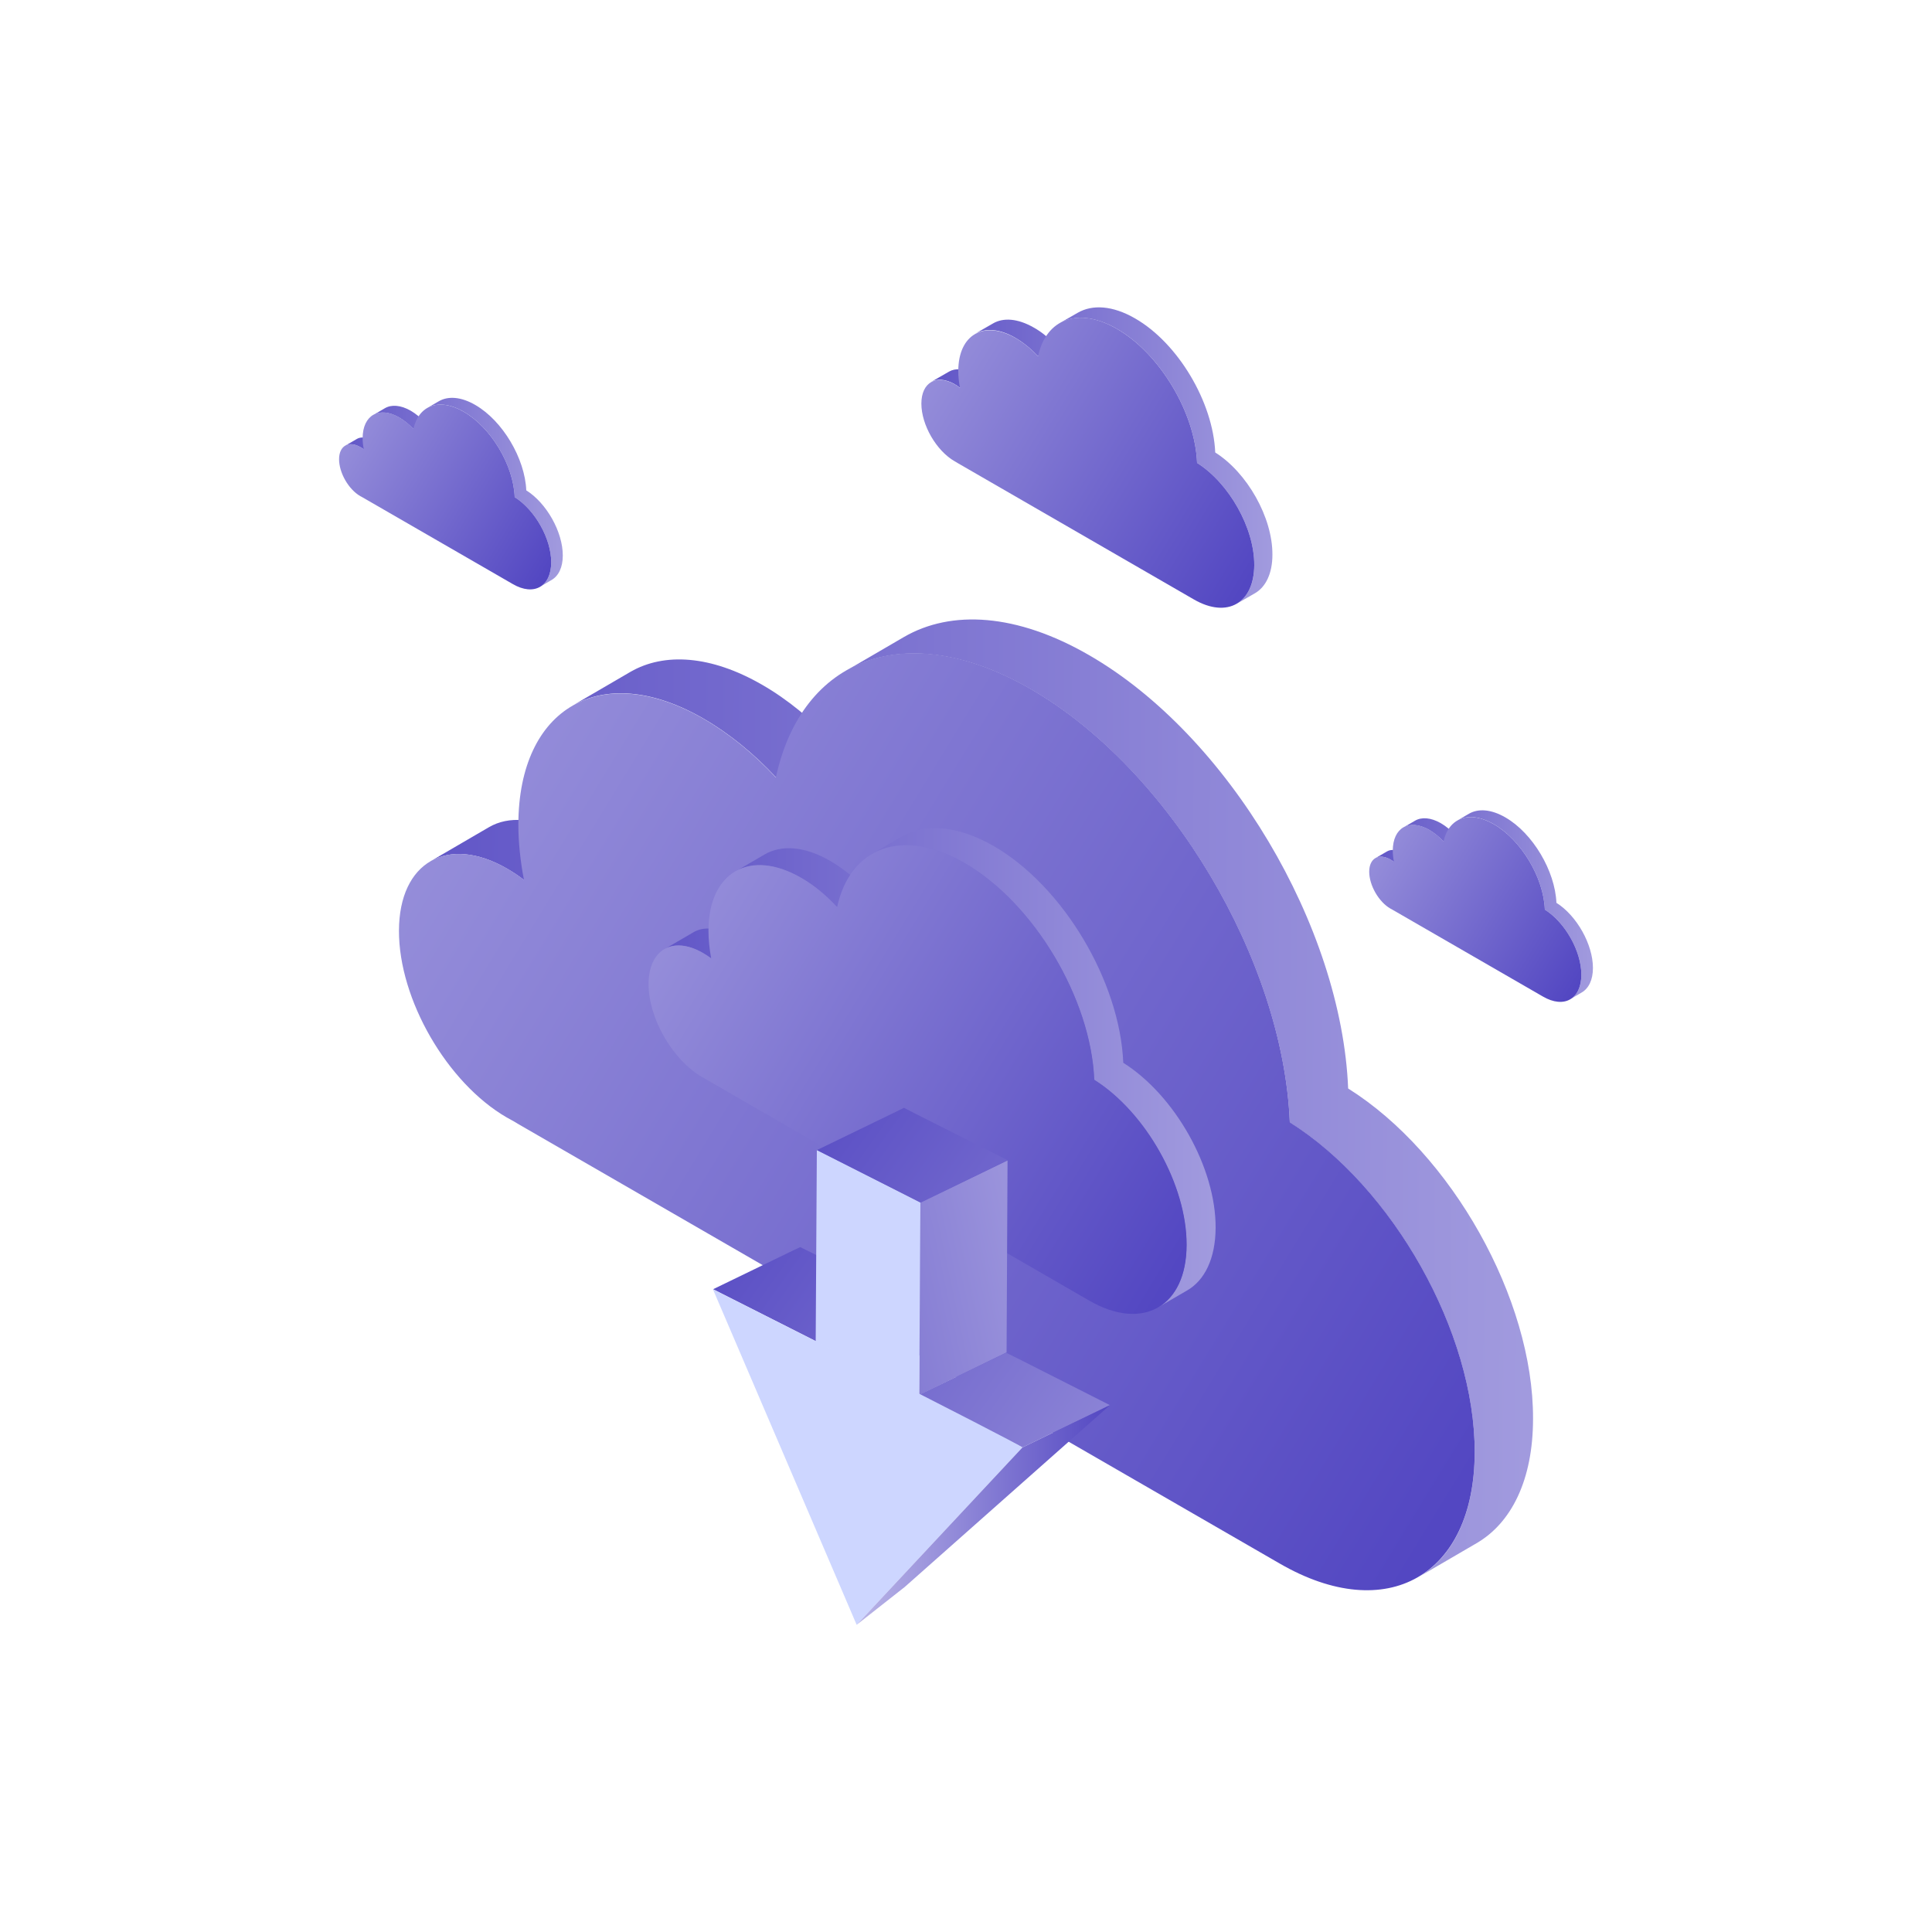
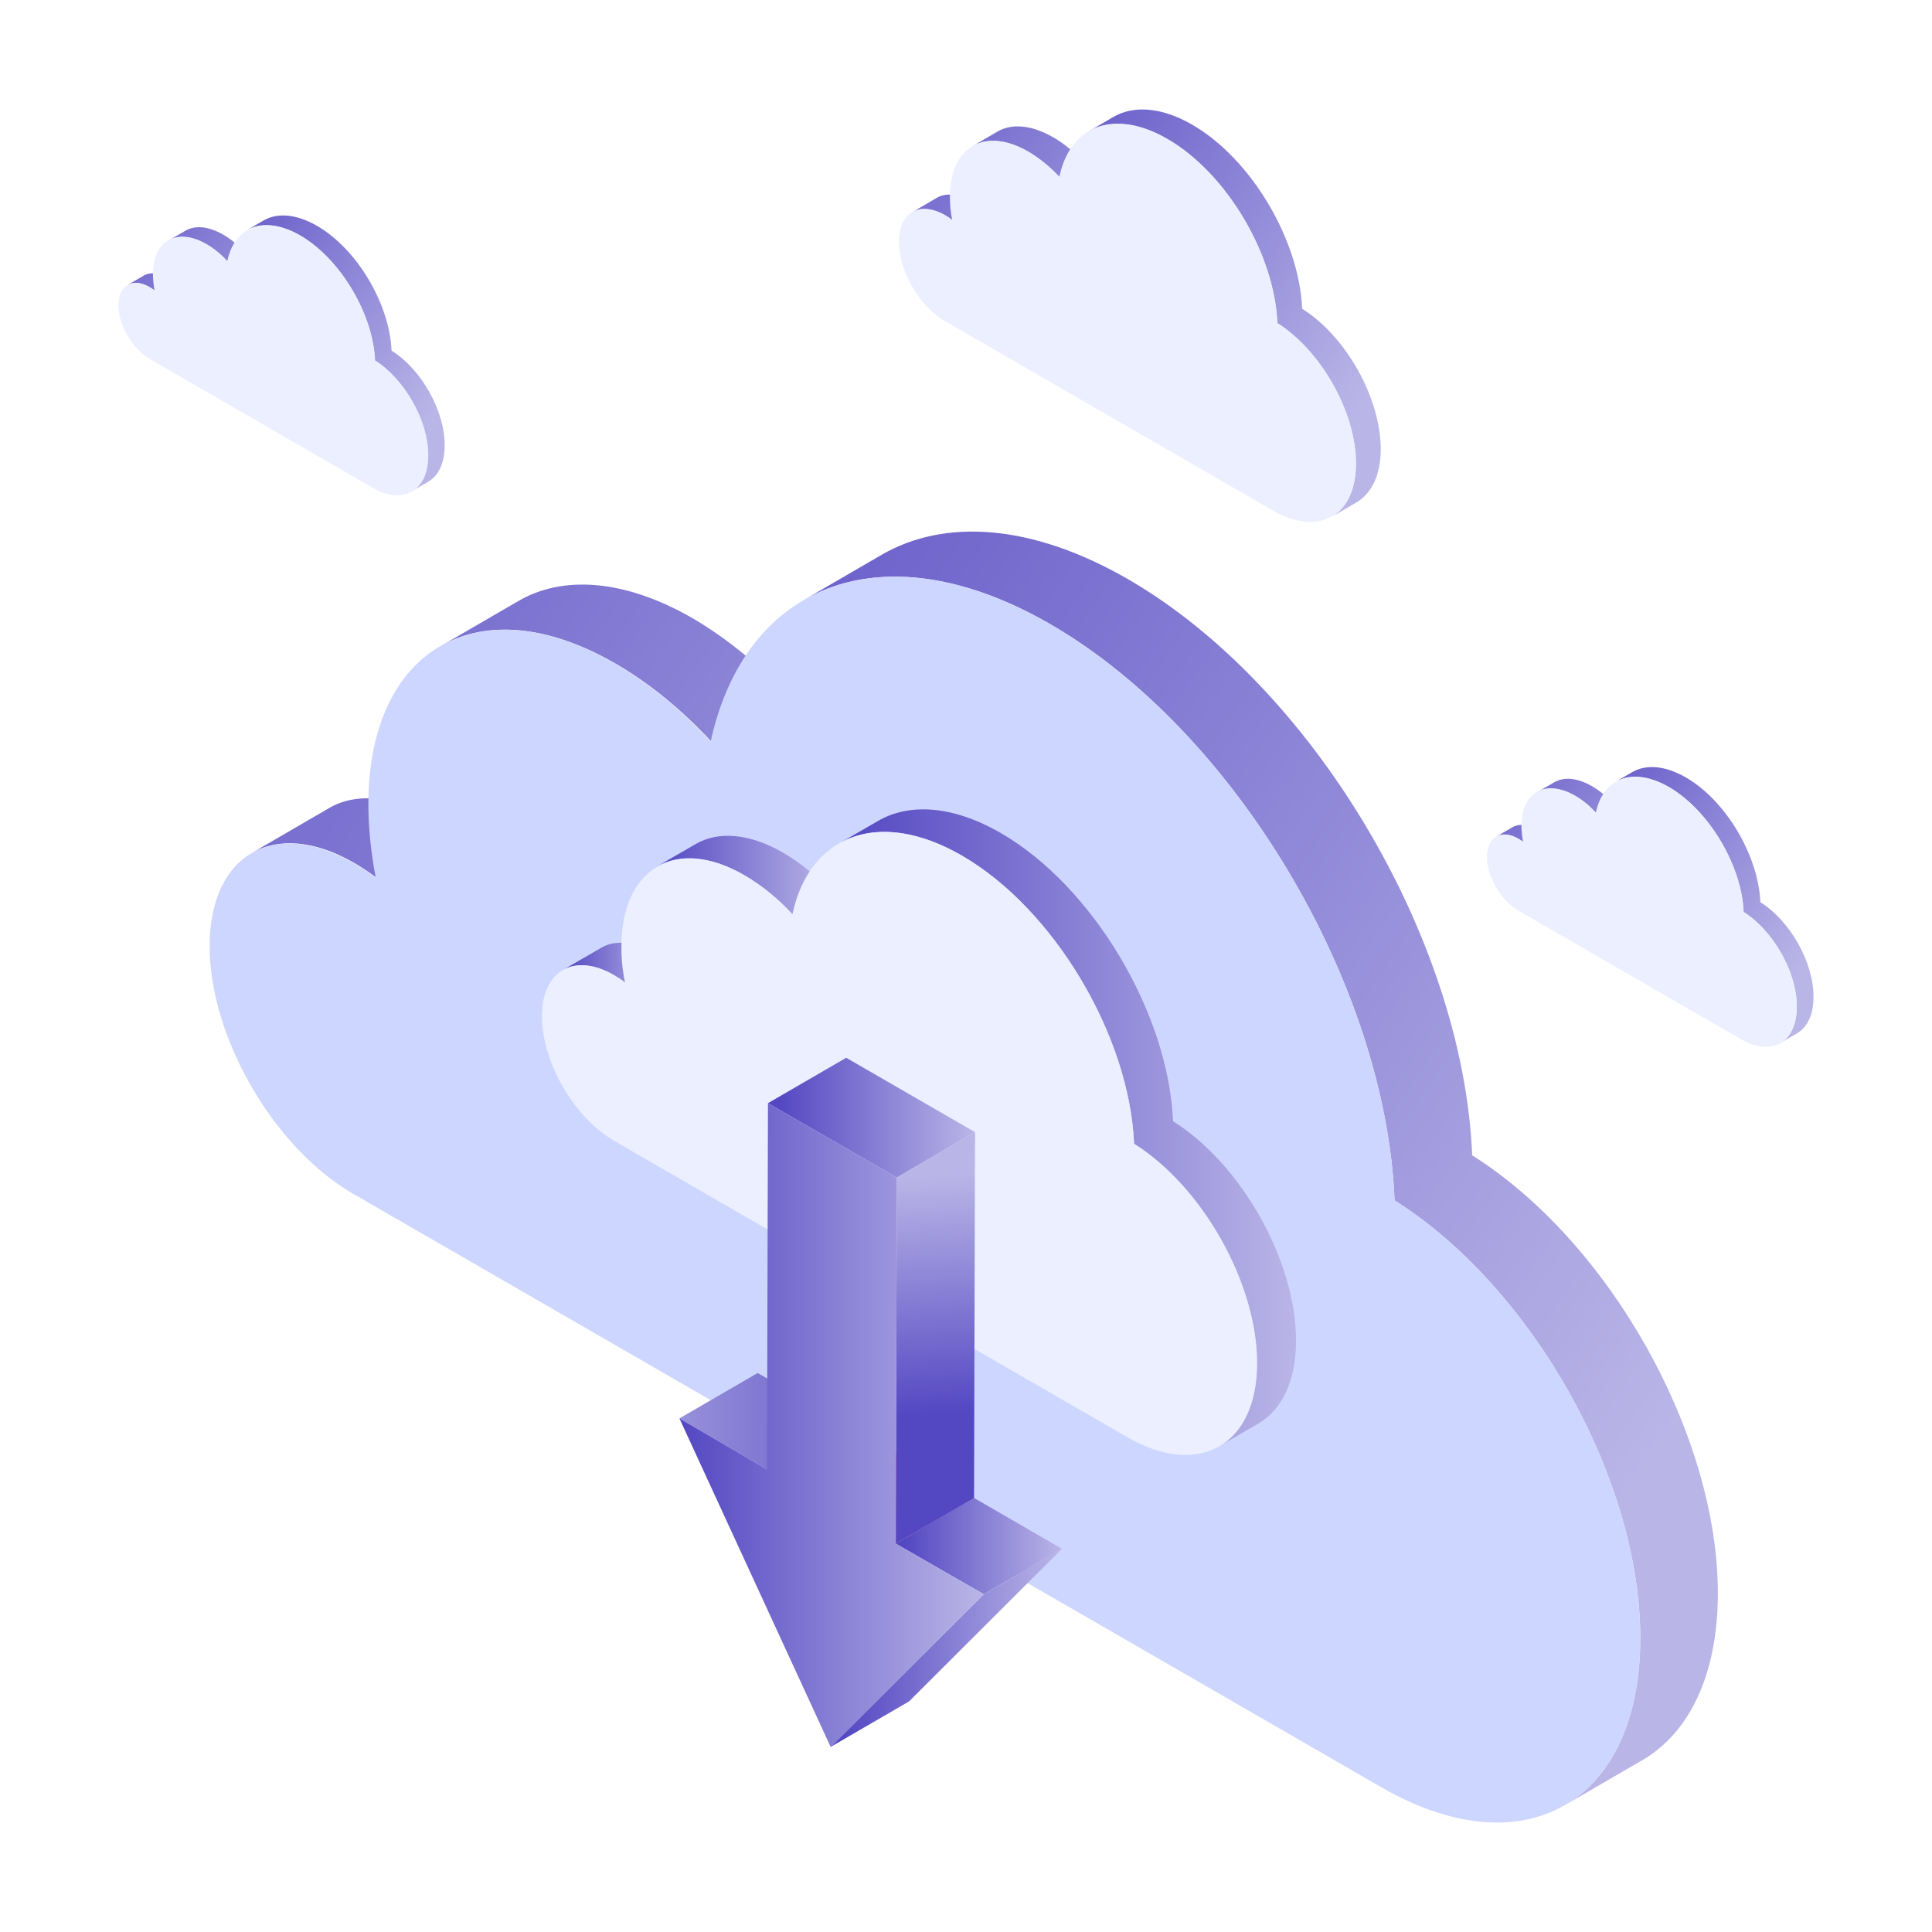
- <svg xmlns="http://www.w3.org/2000/svg" version="1.1" id="Laag_1" x="0px" y="0px" viewBox="0 0 1000 1000" style="enable-background:new 0 0 1000 1000;" xml:space="preserve">
-   <style type="text/css">
+ <svg xmlns="http://www.w3.org/2000/svg" version="1.1" id="Laag_1" x="0px" y="-0px" viewBox="200 200 600 600" style="enable-background:new 200 200 600 600;" xml:space="preserve" width="100%" height="100%">
+   <defs id="defs8964" />
+   <style type="text/css" id="style8761">
	.st0{fill:url(#SVGID_1_);}
	.st1{fill:url(#SVGID_2_);}
	.st2{fill:url(#SVGID_3_);}
- 	.st3{fill:url(#SVGID_4_);}
- 	.st4{fill:url(#SVGID_5_);}
- 	.st5{fill:url(#SVGID_6_);}
- 	.st6{fill:url(#SVGID_7_);}
- 	.st7{fill:url(#SVGID_8_);}
- 	.st8{fill:url(#SVGID_9_);}
- 	.st9{fill:url(#SVGID_10_);}
- 	.st10{fill:url(#SVGID_11_);}
- 	.st11{fill:url(#SVGID_12_);}
- 	.st12{fill:url(#SVGID_13_);}
- 	.st13{fill:url(#SVGID_14_);}
- 	.st14{fill:url(#SVGID_15_);}
- 	.st15{fill:url(#SVGID_16_);}
- 	.st16{fill:url(#SVGID_17_);}
- 	.st17{fill:url(#SVGID_18_);}
- 	.st18{fill:#CDD6FF;}
- 	.st19{fill:url(#SVGID_19_);}
- 	.st20{fill:url(#SVGID_20_);}
- 	.st21{fill:url(#SVGID_21_);}
- 	.st22{fill:url(#SVGID_22_);}
- 	.st23{fill:url(#SVGID_23_);}
- 	.st24{fill:url(#SVGID_24_);}
- 	.st25{fill:url(#SVGID_25_);}
+ 	.st3{fill:#CDD6FF;}
+ 	.st4{fill:url(#SVGID_4_);}
+ 	.st5{fill:url(#SVGID_5_);}
+ 	.st6{fill:url(#SVGID_6_);}
+ 	.st7{fill:#D9E1FF;}
+ 	.st8{fill:url(#SVGID_7_);}
+ 	.st9{fill:url(#SVGID_8_);}
+ 	.st10{fill:url(#SVGID_9_);}
+ 	.st11{fill:url(#SVGID_10_);}
+ 	.st12{fill:url(#SVGID_11_);}
+ 	.st13{fill:url(#SVGID_12_);}
+ 	.st14{fill:url(#SVGID_13_);}
+ 	.st15{fill:url(#SVGID_14_);}
+ 	.st16{fill:url(#SVGID_15_);}
+ 	.st17{enable-background:new    ;}
+ 	.st18{fill:url(#SVGID_16_);}
+ 	.st19{fill:#FC597F;}
+ 	.st20{fill:url(#SVGID_17_);}
+ 	.st21{fill:url(#SVGID_18_);}
+ 	.st22{fill:url(#SVGID_19_);}
+ 	.st23{fill:url(#SVGID_20_);}
+ 	.st24{fill:url(#SVGID_21_);}
</style>
-   <g>
-     <g>
-       <g>
-         <linearGradient id="SVGID_1_" gradientUnits="userSpaceOnUse" x1="91.691" y1="438.937" x2="1017.331" y2="443.708">
-           <stop offset="0" style="stop-color:#5347C2" />
-           <stop offset="1" style="stop-color:#BAB5E7" />
+   <g id="g8763">
+     <g id="g8765">
+       <g id="g8767">
+         <linearGradient id="SVGID_1_" gradientUnits="userSpaceOnUse" x1="145" y1="347.382" x2="548.507" y2="627.807">
+           <stop offset="0" style="stop-color:#5347C2" id="stop8770" />
+           <stop offset="1" style="stop-color:#BAB5E7" id="stop8772" />
        </linearGradient>
-         <path class="st0" d="M253,428.2l-30.2,17.6c10.2-5.9,24.3-5.1,39.8,3.9c2.9,1.7,5.8,3.6,8.5,5.7l30.2-17.6     c-2.8-2.1-5.6-4-8.5-5.7C277.3,423.1,263.2,422.2,253,428.2z" />
-         <linearGradient id="SVGID_2_" gradientUnits="userSpaceOnUse" x1="92.044" y1="370.324" x2="1017.685" y2="375.096">
-           <stop offset="0" style="stop-color:#5347C2" />
-           <stop offset="1" style="stop-color:#BAB5E7" />
+         <path class="st0" d="M302.3,450.9l-24.1,14c8.1-4.7,19.4-4.1,31.8,3.1c2.3,1.3,4.6,2.9,6.8,4.5l24.1-14c-2.2-1.7-4.5-3.2-6.8-4.5     C321.7,446.9,310.4,446.2,302.3,450.9z" id="path8774" />
+         <linearGradient id="SVGID_2_" gradientUnits="userSpaceOnUse" x1="197.333" y1="272.08" x2="600.84" y2="552.504">
+           <stop offset="0" style="stop-color:#5347C2" id="stop8777" />
+           <stop offset="1" style="stop-color:#BAB5E7" id="stop8779" />
        </linearGradient>
-         <path class="st1" d="M394.4,354.4c-26.5-15.3-50.6-16.7-68-6.7l-30.2,17.6c17.4-10.1,41.4-8.7,68,6.7c13.3,7.7,26,18.1,37.5,30.4     l30.2-17.6C420.3,372.5,407.7,362,394.4,354.4z" />
-         <linearGradient id="SVGID_3_" gradientUnits="userSpaceOnUse" x1="91.037" y1="565.731" x2="1016.678" y2="570.502">
-           <stop offset="0" style="stop-color:#5347C2" />
-           <stop offset="1" style="stop-color:#BAB5E7" />
+         <path class="st1" d="M415.1,392c-21.2-12.2-40.4-13.4-54.2-5.3l-24.1,14c13.9-8.1,33-6.9,54.2,5.3c10.6,6.1,20.7,14.4,29.9,24.3     l24.1-14C435.8,406.5,425.7,398.2,415.1,392z" id="path8781" />
+         <linearGradient id="SVGID_3_" gradientUnits="userSpaceOnUse" x1="317.455" y1="360.98" x2="720.962" y2="641.405">
+           <stop offset="0" style="stop-color:#5347C2" id="stop8784" />
+           <stop offset="1" style="stop-color:#BAB5E7" id="stop8786" />
        </linearGradient>
-         <path class="st2" d="M697.8,563.4c-3.4-83.8-62.1-182.8-134.1-224.3c-37.4-21.6-71.3-23.6-95.8-9.4l-30.2,17.6     c24.5-14.2,58.4-12.2,95.8,9.4c72,41.6,130.7,140.5,134.1,224.3c53.4,33.6,95.9,108.8,95.7,170.9c-0.1,31.7-11.3,54-29.3,64.5     l30.2-17.6c18.1-10.5,29.3-32.8,29.3-64.5C793.7,672.2,751.2,596.9,697.8,563.4z" />
+         <path class="st2" d="M657.2,558.8c-2.7-66.9-49.5-145.8-107-179c-29.9-17.2-56.9-18.8-76.4-7.5l-24.1,14     c19.5-11.3,46.6-9.7,76.4,7.5c57.5,33.2,104.3,112.1,107,179c42.6,26.8,76.5,86.8,76.3,136.3c-0.1,25.3-9,43.1-23.4,51.5l24.1-14     c14.4-8.4,23.3-26.2,23.4-51.5C733.6,645.6,699.8,585.6,657.2,558.8z" id="path8788" />
      </g>
-       <linearGradient id="SVGID_4_" gradientUnits="userSpaceOnUse" x1="793.738" y1="709.067" x2="-50.332" y2="193.855">
-         <stop offset="0" style="stop-color:#5347C2" />
-         <stop offset="1" style="stop-color:#BAB5E7" />
-       </linearGradient>
-       <path class="st3" d="M533.5,356.6c72,41.6,130.7,140.5,134.1,224.3c53.4,33.6,95.9,108.8,95.7,170.9    c-0.2,63.8-45.4,89.6-100.9,57.5L267.9,581.6c-1.8-1.2-3.7-2.1-5.6-3.2c-30.9-17.9-55.9-61.1-55.8-96.7    c0.1-35.5,25.2-49.9,56.2-32c2.9,1.7,5.8,3.6,8.5,5.7c-1.9-9.8-2.9-19.5-2.9-28.8c0.2-60.6,43.1-85,95.8-54.6    c13.3,7.7,26,18.1,37.5,30.4C415,340.3,469,319.3,533.5,356.6z" />
-       <g>
-         <g>
-           <linearGradient id="SVGID_5_" gradientUnits="userSpaceOnUse" x1="278.319" y1="487.886" x2="741.211" y2="490.272">
-             <stop offset="0" style="stop-color:#5347C2" />
-             <stop offset="1" style="stop-color:#BAB5E7" />
+       <path class="st3" d="M526.1,393.8c57.5,33.2,104.3,112.1,107,179c42.6,26.8,76.5,86.8,76.3,136.3c-0.1,50.9-36.2,71.5-80.5,45.9    L314.1,573.3c-1.5-1-3-1.7-4.5-2.6c-24.7-14.3-44.6-48.8-44.5-77.1c0.1-28.3,20.1-39.8,44.8-25.5c2.3,1.3,4.6,2.9,6.8,4.5    c-1.5-7.8-2.3-15.5-2.3-23c0.1-48.3,34.4-67.9,76.4-43.6c10.6,6.1,20.7,14.4,29.9,24.3C431.5,380.9,474.6,364.1,526.1,393.8z" id="path8790" style="opacity:1" />
+       <g id="g8792">
+         <g id="g8794">
+           <linearGradient id="SVGID_4_" gradientUnits="userSpaceOnUse" x1="374.784" y1="498.948" x2="406.141" y2="498.948">
+             <stop offset="0" style="stop-color:#5347C2" id="stop8797" />
+             <stop offset="1" style="stop-color:#BAB5E7" id="stop8799" />
          </linearGradient>
-           <path class="st4" d="M359,482.5l-15.1,8.8c5.1-3,12.1-2.5,19.9,2c1.4,0.8,2.9,1.8,4.3,2.8l15.1-8.8c-1.4-1-2.8-2-4.3-2.8      C371.1,480,364.1,479.5,359,482.5z" />
-           <linearGradient id="SVGID_6_" gradientUnits="userSpaceOnUse" x1="278.496" y1="453.574" x2="741.388" y2="455.96">
-             <stop offset="0" style="stop-color:#5347C2" />
-             <stop offset="1" style="stop-color:#BAB5E7" />
+           <path class="st4" d="M386.8,494.3l-12.1,7c4.1-2.4,9.7-2,15.9,1.6c1.2,0.7,2.3,1.4,3.4,2.3l12.1-7c-1.1-0.8-2.2-1.6-3.4-2.3      C396.5,492.3,390.9,491.9,386.8,494.3z" id="path8801" />
+           <linearGradient id="SVGID_5_" gradientUnits="userSpaceOnUse" x1="404.055" y1="471.794" x2="458.171" y2="471.794">
+             <stop offset="0" style="stop-color:#5347C2" id="stop8804" />
+             <stop offset="1" style="stop-color:#BAB5E7" id="stop8806" />
          </linearGradient>
-           <path class="st5" d="M429.7,445.6c-13.3-7.7-25.3-8.4-34-3.3l-15.1,8.8c8.7-5,20.7-4.3,34,3.3c6.7,3.8,13,9.1,18.7,15.2      l15.1-8.8C442.7,454.6,436.3,449.4,429.7,445.6z" />
-           <linearGradient id="SVGID_7_" gradientUnits="userSpaceOnUse" x1="277.992" y1="551.292" x2="740.884" y2="553.678">
-             <stop offset="0" style="stop-color:#5347C2" />
-             <stop offset="1" style="stop-color:#BAB5E7" />
+           <path class="st5" d="M443.2,464.8c-10.6-6.1-20.2-6.7-27.1-2.7l-12.1,7c6.9-4,16.5-3.5,27.1,2.7c5.3,3.1,10.4,7.2,14.9,12.1      l12.1-7C453.6,472.1,448.5,467.9,443.2,464.8z" id="path8808" />
+           <linearGradient id="SVGID_6_" gradientUnits="userSpaceOnUse" x1="460.521" y1="550.255" x2="602.475" y2="550.255">
+             <stop offset="0" style="stop-color:#5347C2" id="stop8811" />
+             <stop offset="1" style="stop-color:#BAB5E7" id="stop8813" />
          </linearGradient>
-           <path class="st6" d="M581.4,550.1c-1.7-41.9-31-91.4-67.1-112.2c-18.7-10.8-35.7-11.8-47.9-4.7l-15.1,8.8      c12.2-7.1,29.2-6.1,47.9,4.7c36,20.8,65.4,70.3,67.1,112.2c26.7,16.8,47.9,54.4,47.8,85.5c0,15.9-5.6,27-14.7,32.3l15.1-8.8      c9-5.2,14.6-16.4,14.7-32.3C629.4,604.5,608.1,566.9,581.4,550.1z" />
+           <path class="st6" d="M564.3,548.2c-1.4-33.4-24.8-72.9-53.5-89.5c-14.9-8.6-28.5-9.4-38.2-3.7l-12.1,7      c9.8-5.7,23.3-4.9,38.2,3.7c28.7,16.6,52.1,56.1,53.5,89.5c21.3,13.4,38.2,43.4,38.2,68.2c0,12.7-4.5,21.6-11.7,25.7l12.1-7      c7.2-4.2,11.7-13.1,11.7-25.7C602.5,591.6,585.6,561.6,564.3,548.2z" id="path8815" />
        </g>
-         <linearGradient id="SVGID_8_" gradientUnits="userSpaceOnUse" x1="629.397" y1="622.972" x2="207.296" y2="365.326">
-           <stop offset="0" style="stop-color:#5347C2" />
-           <stop offset="1" style="stop-color:#BAB5E7" />
-         </linearGradient>
-         <path class="st7" d="M499.3,446.7c36,20.8,65.4,70.3,67.1,112.2c26.7,16.8,47.9,54.4,47.8,85.5c-0.1,31.9-22.7,44.8-50.4,28.8     L366.4,559.2c-0.9-0.6-1.9-1.1-2.8-1.6c-15.5-8.9-28-30.6-27.9-48.4c0.1-17.8,12.6-24.9,28.1-16c1.4,0.8,2.9,1.8,4.3,2.8     c-0.9-4.9-1.4-9.7-1.4-14.4c0.1-30.3,21.5-42.5,47.9-27.3c6.7,3.8,13,9.1,18.7,15.2C440,438.6,467,428.1,499.3,446.7z" />
+         <path class="st7" d="M498.7,465.7c28.7,16.6,52.1,56.1,53.5,89.5c21.3,13.4,38.2,43.4,38.2,68.2c-0.1,25.5-18.1,35.7-40.2,23     l-157.4-90.9c-0.7-0.5-1.5-0.9-2.2-1.3c-12.3-7.1-22.3-24.4-22.3-38.6c0-14.2,10.1-19.9,22.4-12.8c1.2,0.7,2.3,1.4,3.4,2.3     c-0.8-3.9-1.2-7.8-1.1-11.5c0.1-24.2,17.2-33.9,38.2-21.8c5.3,3.1,10.4,7.2,14.9,12.1C451.4,459.2,473,450.9,498.7,465.7z" id="path8817" style="fill:#ebefff;fill-opacity:1" />
      </g>
    </g>
-     <g>
-       <g>
-         <g>
-           <linearGradient id="SVGID_9_" gradientUnits="userSpaceOnUse" x1="152.91" y1="229.287" x2="335.415" y2="230.227">
-             <stop offset="0" style="stop-color:#5347C2" />
-             <stop offset="1" style="stop-color:#BAB5E7" />
+     <g id="g8819">
+       <g id="g8821">
+         <linearGradient id="SVGID_7_" gradientUnits="userSpaceOnUse" x1="210.716" y1="263.106" x2="298.112" y2="323.843">
+           <stop offset="0" style="stop-color:#5347C2" id="stop8824" />
+           <stop offset="1" style="stop-color:#BAB5E7" id="stop8826" />
+         </linearGradient>
+         <path class="st8" d="M244.8,285.5l-5.2,3c1.8-1,4.2-0.9,6.9,0.7c0.5,0.3,1,0.6,1.5,1l5.2-3c-0.5-0.4-1-0.7-1.5-1     C249,284.7,246.5,284.5,244.8,285.5z" id="path8828" />
+         <linearGradient id="SVGID_8_" gradientUnits="userSpaceOnUse" x1="222.051" y1="246.796" x2="309.447" y2="307.533">
+           <stop offset="0" style="stop-color:#5347C2" id="stop8831" />
+           <stop offset="1" style="stop-color:#BAB5E7" id="stop8833" />
+         </linearGradient>
+         <path class="st9" d="M269.2,272.8c-4.6-2.6-8.7-2.9-11.7-1.1l-5.2,3c3-1.7,7.2-1.5,11.7,1.1c2.3,1.3,4.5,3.1,6.5,5.3l5.2-3     C273.7,275.9,271.5,274.1,269.2,272.8z" id="path8835" />
+         <linearGradient id="SVGID_9_" gradientUnits="userSpaceOnUse" x1="248.069" y1="266.051" x2="335.465" y2="326.788">
+           <stop offset="0" style="stop-color:#5347C2" id="stop8838" />
+           <stop offset="1" style="stop-color:#BAB5E7" id="stop8840" />
+         </linearGradient>
+         <path class="st10" d="M321.6,308.9c-0.6-14.5-10.7-31.6-23.2-38.8c-6.5-3.7-12.3-4.1-16.6-1.6l-5.2,3c4.2-2.5,10.1-2.1,16.6,1.6     c12.4,7.2,22.6,24.3,23.2,38.8c9.2,5.8,16.6,18.8,16.5,29.5c0,5.5-2,9.3-5.1,11.2l5.2-3c3.1-1.8,5.1-5.7,5.1-11.2     C338.2,327.7,330.9,314.7,321.6,308.9z" id="path8842" />
+       </g>
+       <path class="st3" d="M293.3,273.2c12.4,7.2,22.6,24.3,23.2,38.8c9.2,5.8,16.6,18.8,16.5,29.5c0,11-7.8,15.5-17.4,9.9L247.4,312    c-0.3-0.2-0.6-0.4-1-0.6c-5.3-3.1-9.7-10.6-9.6-16.7c0-6.1,4.4-8.6,9.7-5.5c0.5,0.3,1,0.6,1.5,1c-0.3-1.7-0.5-3.4-0.5-5    c0-10.5,7.4-14.7,16.6-9.4c2.3,1.3,4.5,3.1,6.5,5.3C272.8,270.4,282.1,266.7,293.3,273.2z" id="path8844" style="fill:#ebefff;fill-opacity:1" />
+     </g>
+     <g id="g8846">
+       <g id="g8848">
+         <linearGradient id="SVGID_10_" gradientUnits="userSpaceOnUse" x1="440.694" y1="228.291" x2="569.663" y2="317.92">
+           <stop offset="0" style="stop-color:#5347C2" id="stop8851" />
+           <stop offset="1" style="stop-color:#BAB5E7" id="stop8853" />
+         </linearGradient>
+         <path class="st11" d="M491,261.4l-7.7,4.5c2.6-1.5,6.2-1.3,10.2,1c0.7,0.4,1.5,0.9,2.2,1.5l7.7-4.5c-0.7-0.5-1.4-1-2.2-1.5     C497.2,260.1,493.6,259.9,491,261.4z" id="path8855" />
+         <linearGradient id="SVGID_11_" gradientUnits="userSpaceOnUse" x1="457.421" y1="204.223" x2="586.39" y2="293.852">
+           <stop offset="0" style="stop-color:#5347C2" id="stop8858" />
+           <stop offset="1" style="stop-color:#BAB5E7" id="stop8860" />
+         </linearGradient>
+         <path class="st12" d="M527,242.6c-6.8-3.9-12.9-4.3-17.3-1.7l-7.7,4.5c4.4-2.6,10.6-2.2,17.3,1.7c3.4,2,6.6,4.6,9.6,7.8l7.7-4.5     C533.6,247.2,530.4,244.5,527,242.6z" id="path8862" />
+         <linearGradient id="SVGID_12_" gradientUnits="userSpaceOnUse" x1="495.815" y1="232.637" x2="624.784" y2="322.267">
+           <stop offset="0" style="stop-color:#5347C2" id="stop8865" />
+           <stop offset="1" style="stop-color:#BAB5E7" id="stop8867" />
+         </linearGradient>
+         <path class="st13" d="M604.4,295.9c-0.9-21.4-15.8-46.6-34.2-57.2c-9.5-5.5-18.2-6-24.4-2.4l-7.7,4.5c6.2-3.6,14.9-3.1,24.4,2.4     c18.4,10.6,33.3,35.8,34.2,57.2c13.6,8.6,24.4,27.7,24.4,43.6c0,8.1-2.9,13.8-7.5,16.5l7.7-4.5c4.6-2.7,7.5-8.4,7.5-16.5     C628.8,323.6,618,304.4,604.4,295.9z" id="path8869" />
+       </g>
+       <path class="st3" d="M562.5,243.1c18.4,10.6,33.3,35.8,34.2,57.2c13.6,8.6,24.4,27.7,24.4,43.6c0,16.3-11.6,22.8-25.7,14.7    l-100.6-58.1c-0.5-0.3-0.9-0.5-1.4-0.8c-7.9-4.6-14.3-15.6-14.2-24.7c0-9.1,6.4-12.7,14.3-8.2c0.7,0.4,1.5,0.9,2.2,1.5    c-0.5-2.5-0.7-5-0.7-7.3c0-15.5,11-21.7,24.4-13.9c3.4,2,6.6,4.6,9.6,7.8C532.3,239,546,233.6,562.5,243.1z" id="path8871" style="fill:#ebefff;fill-opacity:1" />
+     </g>
+     <g id="g8873">
+       <g id="g8875">
+         <linearGradient id="SVGID_13_" gradientUnits="userSpaceOnUse" x1="635.794" y1="434.406" x2="723.19" y2="495.143">
+           <stop offset="0" style="stop-color:#5347C2" id="stop8878" />
+           <stop offset="1" style="stop-color:#BAB5E7" id="stop8880" />
+         </linearGradient>
+         <path class="st14" d="M669.9,456.8l-5.2,3c1.8-1,4.2-0.9,6.9,0.7c0.5,0.3,1,0.6,1.5,1l5.2-3c-0.5-0.4-1-0.7-1.5-1     C674.1,456,671.6,455.8,669.9,456.8z" id="path8882" />
+         <linearGradient id="SVGID_14_" gradientUnits="userSpaceOnUse" x1="647.129" y1="418.096" x2="734.525" y2="478.834">
+           <stop offset="0" style="stop-color:#5347C2" id="stop8885" />
+           <stop offset="1" style="stop-color:#BAB5E7" id="stop8887" />
+         </linearGradient>
+         <path class="st15" d="M694.3,444.1c-4.6-2.6-8.7-2.9-11.7-1.1l-5.2,3c3-1.7,7.2-1.5,11.7,1.1c2.3,1.3,4.5,3.1,6.5,5.3l5.2-3     C698.8,447.2,696.6,445.4,694.3,444.1z" id="path8889" />
+         <linearGradient id="SVGID_15_" gradientUnits="userSpaceOnUse" x1="673.147" y1="437.351" x2="760.543" y2="498.089">
+           <stop offset="0" style="stop-color:#5347C2" id="stop8892" />
+           <stop offset="1" style="stop-color:#BAB5E7" id="stop8894" />
+         </linearGradient>
+         <path class="st16" d="M746.7,480.2c-0.6-14.5-10.7-31.6-23.2-38.8c-6.5-3.7-12.3-4.1-16.6-1.6l-5.2,3c4.2-2.5,10.1-2.1,16.6,1.6     c12.4,7.2,22.6,24.3,23.2,38.8c9.2,5.8,16.6,18.8,16.5,29.5c0,5.5-2,9.3-5.1,11.2l5.2-3c3.1-1.8,5.1-5.7,5.1-11.2     C763.3,499,756,486,746.7,480.2z" id="path8896" />
+       </g>
+       <path class="st3" d="M718.3,444.5c12.4,7.2,22.6,24.3,23.2,38.8c9.2,5.8,16.6,18.8,16.5,29.5c0,11-7.8,15.5-17.4,9.9l-68.2-39.4    c-0.3-0.2-0.6-0.4-1-0.6c-5.3-3.1-9.7-10.6-9.6-16.7c0-6.1,4.4-8.6,9.7-5.5c0.5,0.3,1,0.6,1.5,1c-0.3-1.7-0.5-3.4-0.5-5    c0-10.5,7.4-14.7,16.6-9.4c2.3,1.3,4.5,3.1,6.5,5.3C697.8,441.7,707.2,438,718.3,444.5z" id="path8898" style="fill:#ebefff;fill-opacity:1" />
+     </g>
+     <g id="g8900">
+       <g class="st17" id="g8902">
+         <g id="g8904">
+           <linearGradient id="SVGID_16_" gradientUnits="userSpaceOnUse" x1="495.109" y1="641.132" x2="371.604" y2="641.555">
+             <stop offset="4.438645e-02" style="stop-color:#5347C2" id="stop8907" />
+             <stop offset="1" style="stop-color:#BAB5E7" id="stop8909" />
          </linearGradient>
-           <path class="st8" d="M184.7,227.2l-6,3.5c2-1.2,4.8-1,7.9,0.8c0.6,0.3,1.1,0.7,1.7,1.1l6-3.5c-0.5-0.4-1.1-0.8-1.7-1.1      C189.5,226.2,186.7,226,184.7,227.2z" />
-           <linearGradient id="SVGID_10_" gradientUnits="userSpaceOnUse" x1="152.979" y1="215.758" x2="335.485" y2="216.699">
-             <stop offset="0" style="stop-color:#5347C2" />
-             <stop offset="1" style="stop-color:#BAB5E7" />
+           <polygon class="st18" points="411,640.5 435.3,626.4 462.5,642.1 438.2,656.3     " id="polygon8911" />
+         </g>
+         <g id="g8913">
+           <polygon class="st19" points="438.2,656.3 462.5,642.1 502.5,665.2 478.2,679.4     " id="polygon8915" />
+         </g>
+         <g id="g8917">
+           <linearGradient id="SVGID_17_" gradientUnits="userSpaceOnUse" x1="458.001" y1="711.763" x2="529.783" y2="711.763">
+             <stop offset="4.438645e-02" style="stop-color:#5347C2" id="stop8920" />
+             <stop offset="1" style="stop-color:#BAB5E7" id="stop8922" />
          </linearGradient>
-           <path class="st9" d="M212.6,212.6c-5.2-3-10-3.3-13.4-1.3l-6,3.5c3.4-2,8.2-1.7,13.4,1.3c2.6,1.5,5.1,3.6,7.4,6l6-3.5      C217.7,216.2,215.2,214.1,212.6,212.6z" />
-           <linearGradient id="SVGID_11_" gradientUnits="userSpaceOnUse" x1="152.781" y1="254.286" x2="335.286" y2="255.227">
-             <stop offset="0" style="stop-color:#5347C2" />
-             <stop offset="1" style="stop-color:#BAB5E7" />
+           <polygon class="st20" points="505.5,695.1 529.8,681 482.3,728.4 458,742.5     " id="polygon8924" />
+         </g>
+         <g id="g8926">
+           <linearGradient id="SVGID_18_" gradientUnits="userSpaceOnUse" x1="478.225" y1="680.172" x2="529.783" y2="680.172">
+             <stop offset="4.438645e-02" style="stop-color:#5347C2" id="stop8929" />
+             <stop offset="1" style="stop-color:#BAB5E7" id="stop8931" />
          </linearGradient>
-           <path class="st10" d="M272.4,253.8c-0.7-16.5-12.2-36-26.4-44.2c-7.4-4.3-14.1-4.7-18.9-1.9l-6,3.5c4.8-2.8,11.5-2.4,18.9,1.9      c14.2,8.2,25.8,27.7,26.4,44.2c10.5,6.6,18.9,21.5,18.9,33.7c0,6.3-2.2,10.7-5.8,12.7l6-3.5c3.6-2.1,5.8-6.5,5.8-12.7      C291.3,275.3,282.9,260.4,272.4,253.8z" />
+           <polygon class="st21" points="478.2,679.4 502.5,665.2 529.8,681 505.5,695.1     " id="polygon8933" />
        </g>
-         <linearGradient id="SVGID_12_" gradientUnits="userSpaceOnUse" x1="291.33" y1="282.547" x2="124.907" y2="180.965">
-           <stop offset="0" style="stop-color:#5347C2" />
-           <stop offset="1" style="stop-color:#BAB5E7" />
-         </linearGradient>
-         <path class="st11" d="M240,213.1c14.2,8.2,25.8,27.7,26.4,44.2c10.5,6.6,18.9,21.5,18.9,33.7c0,12.6-8.9,17.7-19.9,11.3     l-77.8-44.9c-0.4-0.2-0.7-0.4-1.1-0.6c-6.1-3.5-11-12.1-11-19.1c0-7,5-9.8,11.1-6.3c0.6,0.3,1.1,0.7,1.7,1.1     c-0.4-1.9-0.6-3.8-0.6-5.7c0-11.9,8.5-16.8,18.9-10.8c2.6,1.5,5.1,3.6,7.4,6C216.7,209.8,227.3,205.7,240,213.1z" />
-       </g>
-       <g>
-         <g>
-           <linearGradient id="SVGID_13_" gradientUnits="userSpaceOnUse" x1="686.08" y1="442.793" x2="868.586" y2="443.734">
-             <stop offset="0" style="stop-color:#5347C2" />
-             <stop offset="1" style="stop-color:#BAB5E7" />
+         <g id="g8935">
+           <linearGradient id="SVGID_19_" gradientUnits="userSpaceOnUse" x1="438.522" y1="547.127" x2="502.848" y2="547.127">
+             <stop offset="4.438645e-02" style="stop-color:#5347C2" id="stop8938" />
+             <stop offset="1" style="stop-color:#BAB5E7" id="stop8940" />
          </linearGradient>
-           <path class="st12" d="M717.9,440.7l-6,3.5c2-1.2,4.8-1,7.9,0.8c0.6,0.3,1.1,0.7,1.7,1.1l6-3.5c-0.5-0.4-1.1-0.8-1.7-1.1      C722.7,439.7,719.9,439.5,717.9,440.7z" />
-           <linearGradient id="SVGID_14_" gradientUnits="userSpaceOnUse" x1="686.15" y1="429.265" x2="868.656" y2="430.206">
-             <stop offset="0" style="stop-color:#5347C2" />
-             <stop offset="1" style="stop-color:#BAB5E7" />
+           <polygon class="st22" points="438.5,542.6 462.8,528.5 502.8,551.6 478.5,565.7     " id="polygon8942" />
+         </g>
+         <g id="g8944">
+           <linearGradient id="SVGID_20_" gradientUnits="userSpaceOnUse" x1="492.107" y1="642.968" x2="487.666" y2="565.249">
+             <stop offset="4.438645e-02" style="stop-color:#5347C2" id="stop8947" />
+             <stop offset="1" style="stop-color:#BAB5E7" id="stop8949" />
          </linearGradient>
-           <path class="st13" d="M745.8,426.1c-5.2-3-10-3.3-13.4-1.3l-6,3.5c3.4-2,8.2-1.7,13.4,1.3c2.6,1.5,5.1,3.6,7.4,6l6-3.5      C750.9,429.7,748.4,427.6,745.8,426.1z" />
-           <linearGradient id="SVGID_15_" gradientUnits="userSpaceOnUse" x1="685.952" y1="467.793" x2="868.457" y2="468.734">
-             <stop offset="0" style="stop-color:#5347C2" />
-             <stop offset="1" style="stop-color:#BAB5E7" />
+           <polygon class="st23" points="478.5,565.7 502.8,551.6 502.5,665.2 478.2,679.4     " id="polygon8951" />
+         </g>
+         <g id="g8953">
+           <linearGradient id="SVGID_21_" gradientUnits="userSpaceOnUse" x1="410.969" y1="642.593" x2="505.473" y2="642.593">
+             <stop offset="0" style="stop-color:#5347C2" id="stop8956" />
+             <stop offset="1" style="stop-color:#BAB5E7" id="stop8958" />
          </linearGradient>
-           <path class="st14" d="M805.6,467.3c-0.7-16.5-12.2-36-26.4-44.2c-7.4-4.3-14.1-4.7-18.9-1.9l-6,3.5c4.8-2.8,11.5-2.4,18.9,1.9      c14.2,8.2,25.8,27.7,26.4,44.2c10.5,6.6,18.9,21.5,18.9,33.7c0,6.3-2.2,10.7-5.8,12.7l6-3.5c3.6-2.1,5.8-6.5,5.8-12.7      C824.5,488.8,816.1,473.9,805.6,467.3z" />
+           <polygon class="st24" points="505.5,695.1 458,742.6 411,640.5 438.2,656.3 438.5,542.6 478.5,565.7 478.2,679.4     " id="polygon8960" />
        </g>
-         <linearGradient id="SVGID_16_" gradientUnits="userSpaceOnUse" x1="824.501" y1="496.054" x2="658.078" y2="394.471">
-           <stop offset="0" style="stop-color:#5347C2" />
-           <stop offset="1" style="stop-color:#BAB5E7" />
-         </linearGradient>
-         <path class="st15" d="M773.2,426.6c14.2,8.2,25.8,27.7,26.4,44.2c10.5,6.6,18.9,21.5,18.9,33.7c0,12.6-8.9,17.7-19.9,11.3     l-77.8-44.9c-0.4-0.2-0.7-0.4-1.1-0.6c-6.1-3.5-11-12.1-11-19.1c0-7,5-9.8,11.1-6.3c0.6,0.3,1.1,0.7,1.7,1.1     c-0.4-1.9-0.6-3.8-0.6-5.7c0-11.9,8.5-16.8,18.9-10.8c2.6,1.5,5.1,3.6,7.4,6C749.8,423.4,760.5,419.2,773.2,426.6z" />
-       </g>
-       <g>
-         <linearGradient id="SVGID_17_" gradientUnits="userSpaceOnUse" x1="2330.835" y1="633.711" x2="1963.533" y2="890.24" gradientTransform="matrix(-1.0042 -4.155426e-03 -4.155426e-03 0.9958 2694.389 1.5448)">
-           <stop offset="0" style="stop-color:#5347C2" />
-           <stop offset="1" style="stop-color:#BAB5E7" />
-         </linearGradient>
-         <polygon class="st16" points="422.7,694.4 369.1,667.3 408.3,648.3 414.2,645.5 420.7,648.7 467.9,672.6    " />
-         <linearGradient id="SVGID_18_" gradientUnits="userSpaceOnUse" x1="2377.19" y1="713.497" x2="2053.63" y2="643.537" gradientTransform="matrix(-1.0042 -4.155426e-03 -4.155426e-03 0.9958 2694.389 1.5448)">
-           <stop offset="0" style="stop-color:#5347C2" />
-           <stop offset="1" style="stop-color:#BAB5E7" />
-         </linearGradient>
-         <polygon class="st17" points="521,700 475.7,722.1 476.3,622.6 521.4,600.7 521.5,600.7    " />
-         <polygon class="st18" points="422.2,694.5 422.8,595.2 476.4,622.4 475.8,721.9    " />
-         <linearGradient id="SVGID_19_" gradientUnits="userSpaceOnUse" x1="2279.317" y1="559.952" x2="1912.029" y2="816.472" gradientTransform="matrix(-1.0042 -4.155426e-03 -4.155426e-03 0.9958 2694.389 1.5448)">
-           <stop offset="0" style="stop-color:#5347C2" />
-           <stop offset="1" style="stop-color:#BAB5E7" />
-         </linearGradient>
-         <path class="st19" d="M476.4,622.4l-53.6-27.1l39.2-19l5.9-2.9c0,0,6.4,3.3,6.4,3.3l47.2,23.8L476.4,622.4z" />
-         <linearGradient id="SVGID_20_" gradientUnits="userSpaceOnUse" x1="2321.553" y1="620.42" x2="1954.255" y2="876.946" gradientTransform="matrix(-1.0042 -4.155426e-03 -4.155426e-03 0.9958 2694.389 1.5448)">
-           <stop offset="0" style="stop-color:#5347C2" />
-           <stop offset="1" style="stop-color:#BAB5E7" />
-         </linearGradient>
-         <polygon class="st20" points="529.2,749.2 475.6,722 514.9,703 520.8,700.2 527.3,703.4 574.5,727.3    " />
-         <path class="st18" d="M529.2,749.2L443.4,841l-74.4-173.7C369.1,667.3,528.6,747.8,529.2,749.2z" />
-         <linearGradient id="SVGID_21_" gradientUnits="userSpaceOnUse" x1="2108.071" y1="794.933" x2="2238.102" y2="794.933" gradientTransform="matrix(-1.0042 -4.155426e-03 -4.155426e-03 0.9958 2694.389 1.5448)">
-           <stop offset="0" style="stop-color:#5347C2" />
-           <stop offset="1" style="stop-color:#BAB5E7" />
-         </linearGradient>
-         <polygon class="st21" points="574.5,727.3 529.2,749.2 443.4,841 468.3,821.4    " />
-       </g>
-       <g>
-         <g>
-           <linearGradient id="SVGID_22_" gradientUnits="userSpaceOnUse" x1="441.353" y1="195.646" x2="727.89" y2="197.123">
-             <stop offset="0" style="stop-color:#5347C2" />
-             <stop offset="1" style="stop-color:#BAB5E7" />
-           </linearGradient>
-           <path class="st22" d="M491.3,192.3l-9.4,5.4c3.1-1.8,7.5-1.6,12.3,1.2c0.9,0.5,1.8,1.1,2.6,1.8l9.4-5.4      c-0.9-0.6-1.7-1.2-2.6-1.8C498.8,190.7,494.5,190.5,491.3,192.3z" />
-           <linearGradient id="SVGID_23_" gradientUnits="userSpaceOnUse" x1="441.462" y1="174.407" x2="727.999" y2="175.884">
-             <stop offset="0" style="stop-color:#5347C2" />
-             <stop offset="1" style="stop-color:#BAB5E7" />
-           </linearGradient>
-           <path class="st23" d="M535,169.5c-8.2-4.7-15.7-5.2-21-2.1l-9.4,5.4c5.4-3.1,12.8-2.7,21,2.1c4.1,2.4,8,5.6,11.6,9.4l9.4-5.4      C543.1,175.1,539.2,171.8,535,169.5z" />
-           <linearGradient id="SVGID_24_" gradientUnits="userSpaceOnUse" x1="441.15" y1="234.896" x2="727.688" y2="236.373">
-             <stop offset="0" style="stop-color:#5347C2" />
-             <stop offset="1" style="stop-color:#BAB5E7" />
-           </linearGradient>
-           <path class="st24" d="M629,234.2c-1.1-26-19.2-56.6-41.5-69.4c-11.6-6.7-22.1-7.3-29.7-2.9l-9.4,5.4c7.6-4.4,18.1-3.8,29.7,2.9      c22.3,12.9,40.5,43.5,41.5,69.4c16.5,10.4,29.7,33.7,29.6,52.9c0,9.8-3.5,16.7-9.1,20l9.4-5.4c5.6-3.2,9.1-10.2,9.1-20      C658.7,267.8,645.5,244.6,629,234.2z" />
-         </g>
-         <linearGradient id="SVGID_25_" gradientUnits="userSpaceOnUse" x1="658.676" y1="279.267" x2="397.389" y2="119.779">
-           <stop offset="0" style="stop-color:#5347C2" />
-           <stop offset="1" style="stop-color:#BAB5E7" />
-         </linearGradient>
-         <path class="st25" d="M578.1,170.2c22.3,12.9,40.5,43.5,41.5,69.4c16.5,10.4,29.7,33.7,29.6,52.9c-0.1,19.8-14,27.7-31.2,17.8     l-122.1-70.5c-0.6-0.4-1.2-0.7-1.7-1c-9.6-5.5-17.3-18.9-17.3-29.9c0-11,7.8-15.4,17.4-9.9c0.9,0.5,1.8,1.1,2.6,1.8     c-0.6-3-0.9-6-0.9-8.9c0.1-18.8,13.3-26.3,29.7-16.9c4.1,2.4,8,5.6,11.6,9.4C541.4,165.1,558.1,158.6,578.1,170.2z" />
      </g>
    </g>
  </g>
</svg>
